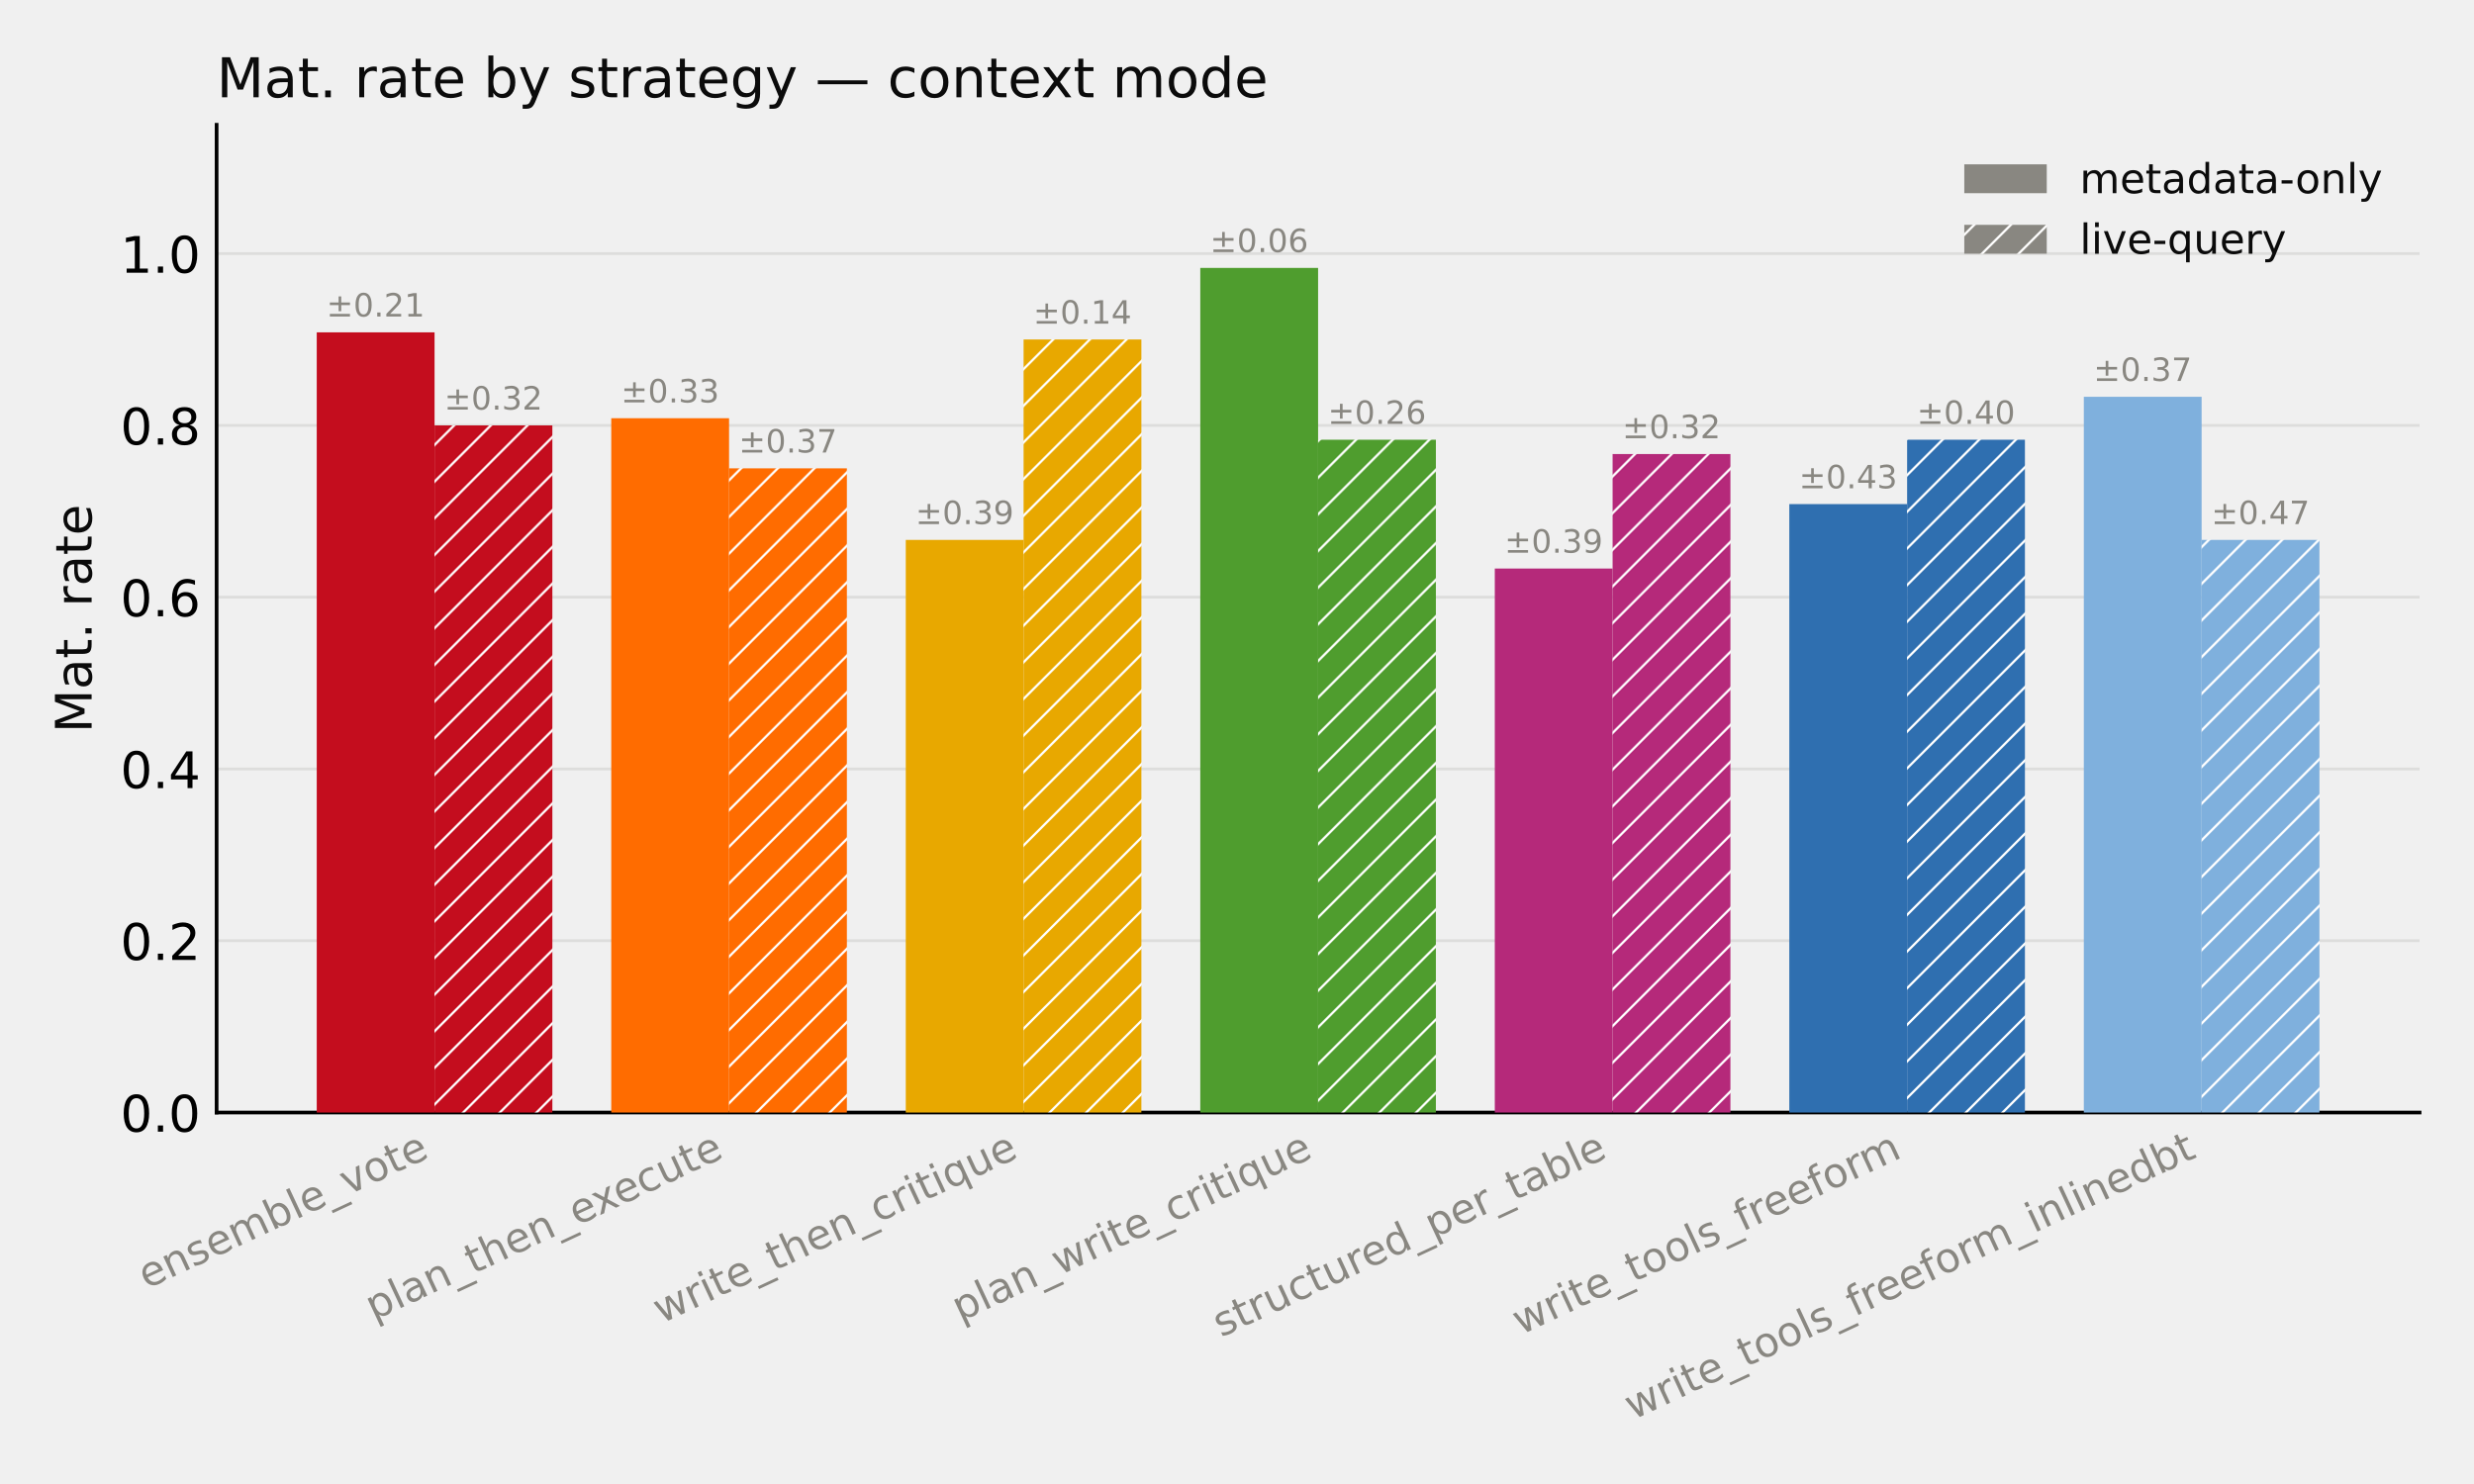
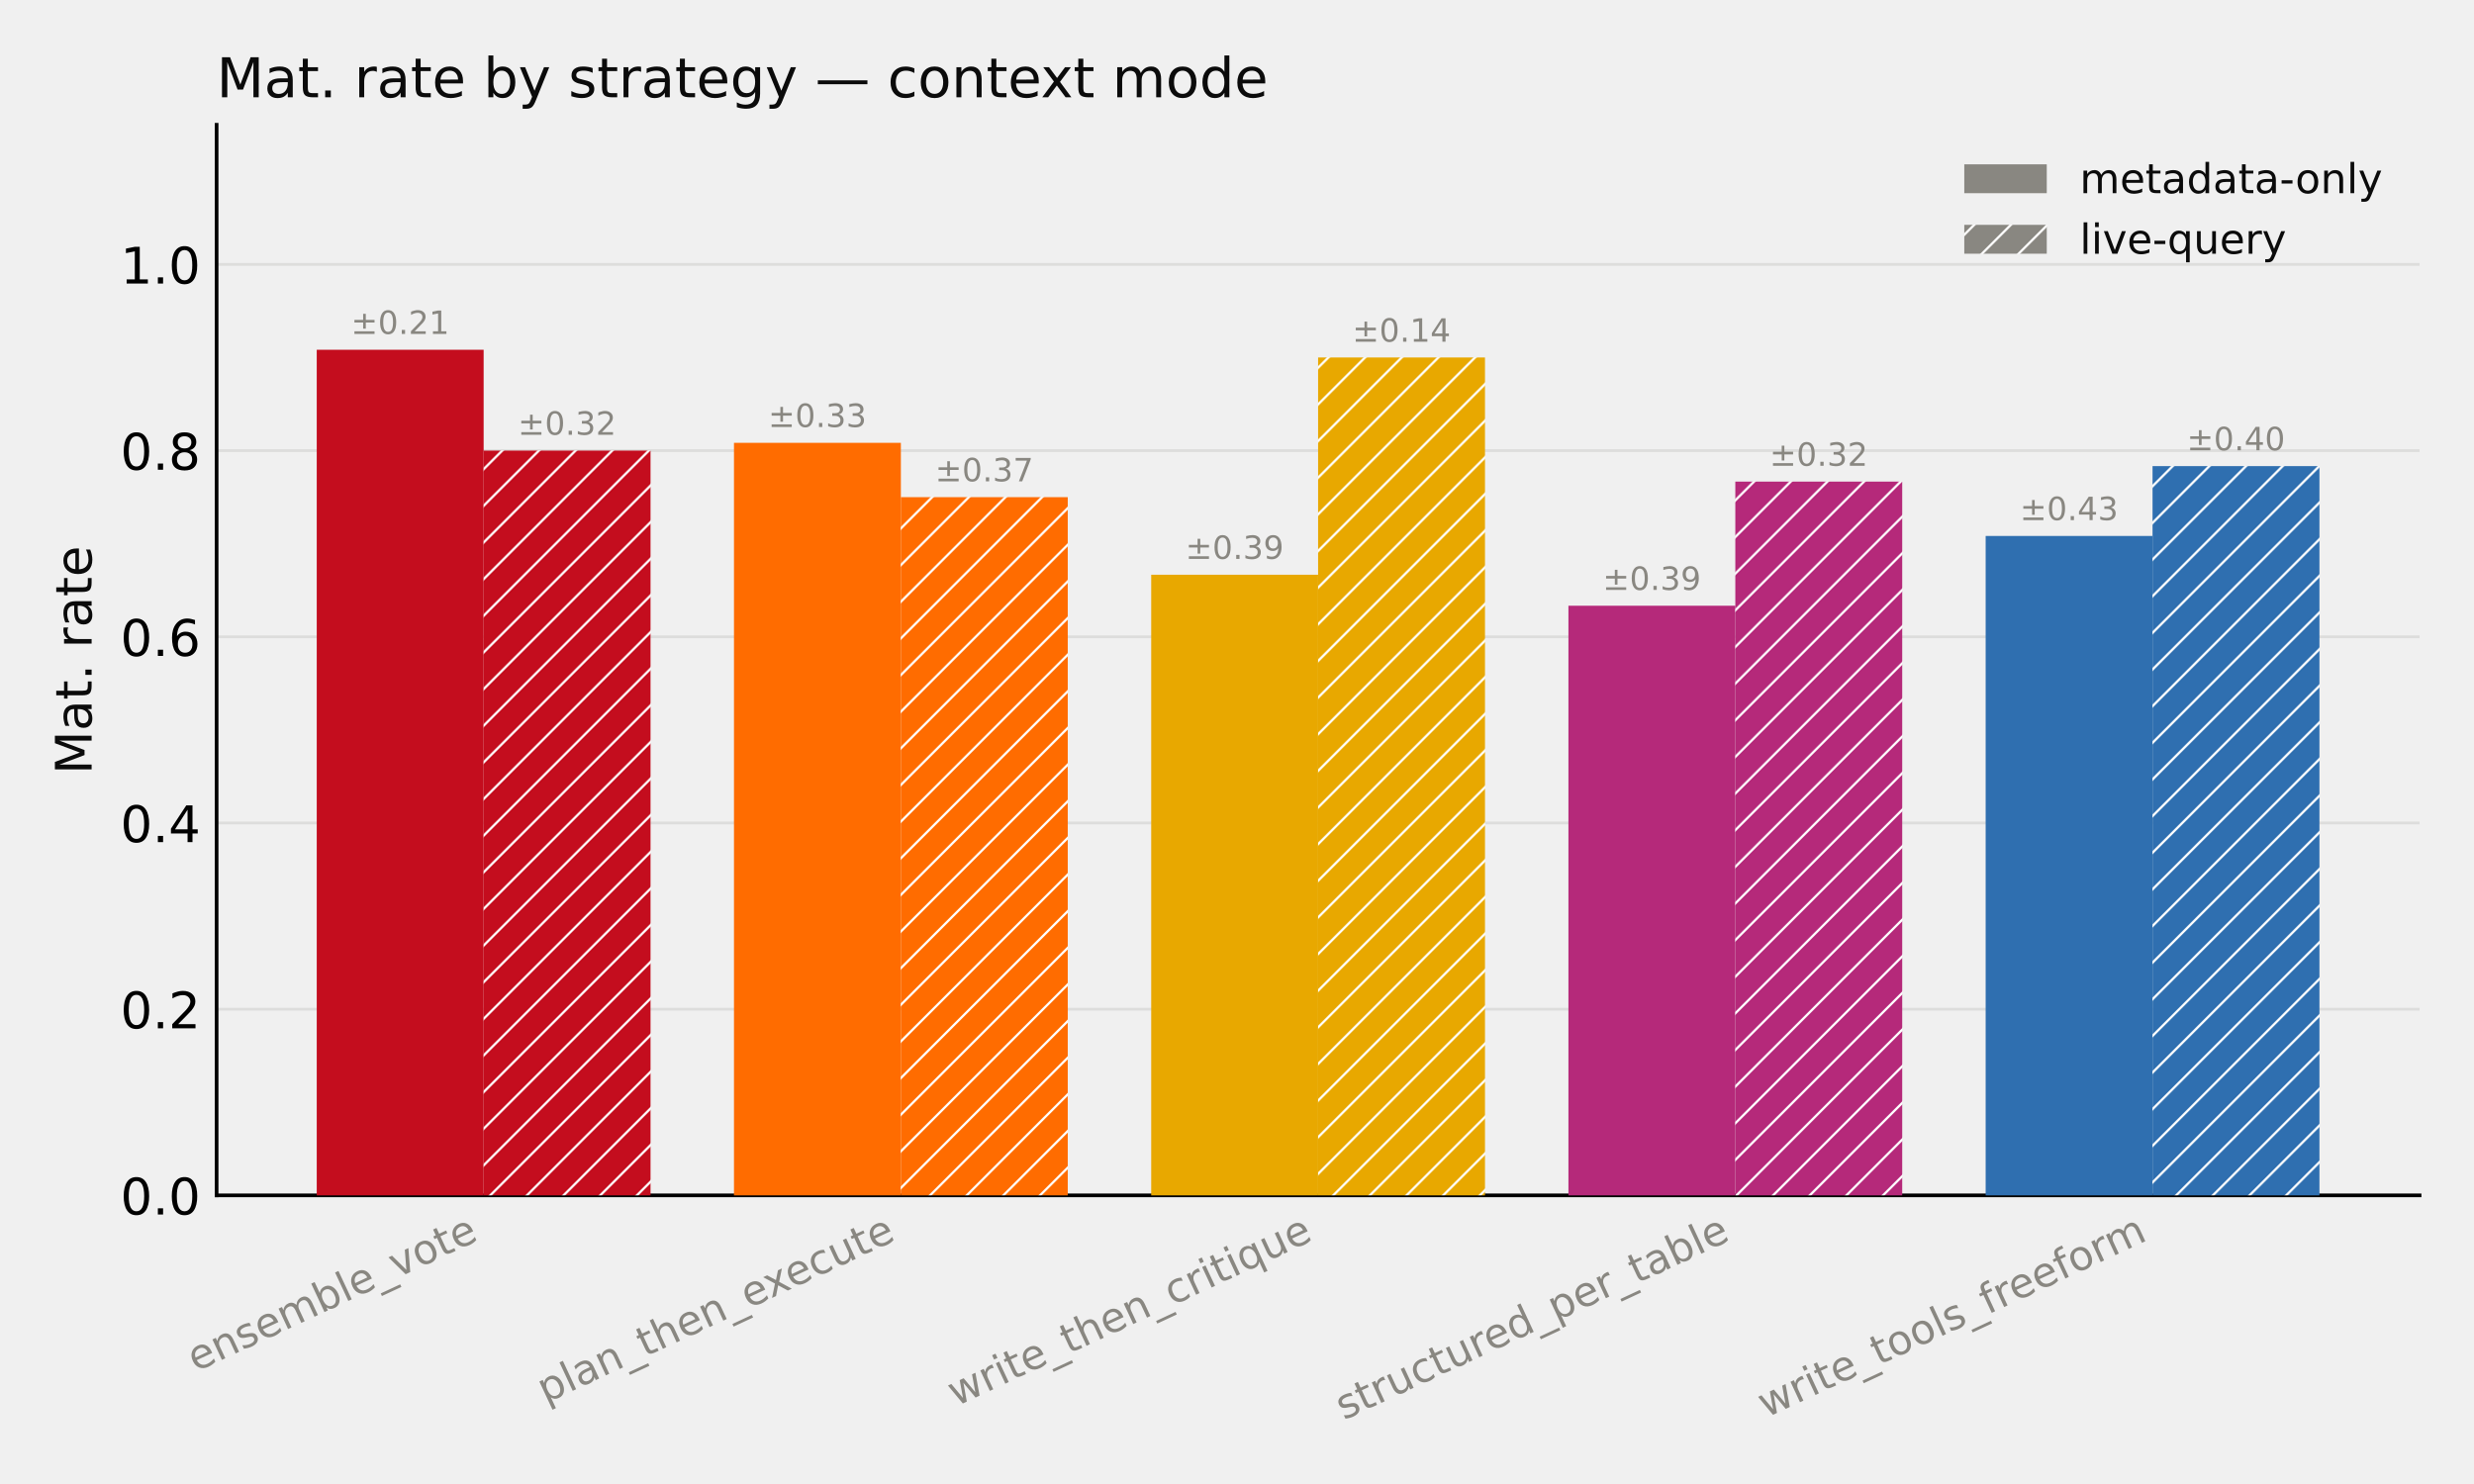
<svg xmlns="http://www.w3.org/2000/svg" width="540pt" height="324pt" viewBox="0 0 540 324" version="1.1">
  <defs>
    <style type="text/css">*{stroke-linejoin: round; stroke-linecap: butt}</style>
  </defs>
  <g id="figure_1">
    <g id="patch_1">
      <path d="M 0 324  L 540 324  L 540 0  L 0 0  L 0 324  z " style="fill: none" />
    </g>
    <g id="axes_1">
      <g id="patch_2">
-         <path d="M 47.28 242.896  L 528.12 242.896  L 528.12 27.24  L 47.28 27.24  L 47.28 242.896  z " style="fill: none" />
+         <path d="M 47.28 260.982  L 528.12 260.982  L 528.12 27.24  L 47.28 27.24  L 47.28 260.982  z " style="fill: none" />
      </g>
      <g id="matplotlib.axis_1">
        <g id="xtick_1">
          <g id="line2d_1" />
          <g id="text_1">
-             <text style="font-size: 9px; font-family: 'DejaVu Sans', 'Bitstream Vera Sans', 'Computer Modern Sans Serif', 'Lucida Grande', 'Verdana', 'Geneva', 'Lucid', 'Arial', 'Helvetica', 'Avant Garde', sans-serif; fill: #898781" transform="translate(31.97422 281.4953) rotate(-25)">ensemble_vote</text>
+             <text style="font-size: 9px; font-family: 'DejaVu Sans', 'Bitstream Vera Sans', 'Computer Modern Sans Serif', 'Lucida Grande', 'Verdana', 'Geneva', 'Lucid', 'Arial', 'Helvetica', 'Avant Garde', sans-serif; fill: #898781" transform="translate(42.68812 299.5812) rotate(-25)">ensemble_vote</text>
          </g>
        </g>
        <g id="xtick_2">
          <g id="line2d_2" />
          <g id="text_2">
-             <text style="font-size: 9px; font-family: 'DejaVu Sans', 'Bitstream Vera Sans', 'Computer Modern Sans Serif', 'Lucida Grande', 'Verdana', 'Geneva', 'Lucid', 'Arial', 'Helvetica', 'Avant Garde', sans-serif; fill: #898781" transform="translate(81.5729 288.3429) rotate(-25)">plan_then_execute</text>
+             <text style="font-size: 9px; font-family: 'DejaVu Sans', 'Bitstream Vera Sans', 'Computer Modern Sans Serif', 'Lucida Grande', 'Verdana', 'Geneva', 'Lucid', 'Arial', 'Helvetica', 'Avant Garde', sans-serif; fill: #898781" transform="translate(119.0716 306.4289) rotate(-25)">plan_then_execute</text>
          </g>
        </g>
        <g id="xtick_3">
          <g id="line2d_3" />
          <g id="text_3">
-             <text style="font-size: 9px; font-family: 'DejaVu Sans', 'Bitstream Vera Sans', 'Computer Modern Sans Serif', 'Lucida Grande', 'Verdana', 'Geneva', 'Lucid', 'Arial', 'Helvetica', 'Avant Garde', sans-serif; fill: #898781" transform="translate(144.3664 289.0376) rotate(-25)">write_then_critique</text>
+             <text style="font-size: 9px; font-family: 'DejaVu Sans', 'Bitstream Vera Sans', 'Computer Modern Sans Serif', 'Lucida Grande', 'Verdana', 'Geneva', 'Lucid', 'Arial', 'Helvetica', 'Avant Garde', sans-serif; fill: #898781" transform="translate(208.6499 307.1236) rotate(-25)">write_then_critique</text>
          </g>
        </g>
        <g id="xtick_4">
          <g id="line2d_4" />
          <g id="text_4">
-             <text style="font-size: 9px; font-family: 'DejaVu Sans', 'Bitstream Vera Sans', 'Computer Modern Sans Serif', 'Lucida Grande', 'Verdana', 'Geneva', 'Lucid', 'Arial', 'Helvetica', 'Avant Garde', sans-serif; fill: #898781" transform="translate(209.593 288.5979) rotate(-25)">plan_write_critique</text>
+             <text style="font-size: 9px; font-family: 'DejaVu Sans', 'Bitstream Vera Sans', 'Computer Modern Sans Serif', 'Lucida Grande', 'Verdana', 'Geneva', 'Lucid', 'Arial', 'Helvetica', 'Avant Garde', sans-serif; fill: #898781" transform="translate(293.3163 310.1088) rotate(-25)">structured_per_table</text>
          </g>
        </g>
        <g id="xtick_5">
          <g id="line2d_5" />
          <g id="text_5">
-             <text style="font-size: 9px; font-family: 'DejaVu Sans', 'Bitstream Vera Sans', 'Computer Modern Sans Serif', 'Lucida Grande', 'Verdana', 'Geneva', 'Lucid', 'Arial', 'Helvetica', 'Avant Garde', sans-serif; fill: #898781" transform="translate(266.5315 292.0229) rotate(-25)">structured_per_table</text>
-           </g>
-         </g>
-         <g id="xtick_6">
-           <g id="line2d_6" />
-           <g id="text_6">
-             <text style="font-size: 9px; font-family: 'DejaVu Sans', 'Bitstream Vera Sans', 'Computer Modern Sans Serif', 'Lucida Grande', 'Verdana', 'Geneva', 'Lucid', 'Arial', 'Helvetica', 'Avant Garde', sans-serif; fill: #898781" transform="translate(331.9148 291.51) rotate(-25)">write_tools_freeform</text>
-           </g>
-         </g>
-         <g id="xtick_7">
-           <g id="line2d_7" />
-           <g id="text_7">
-             <text style="font-size: 9px; font-family: 'DejaVu Sans', 'Bitstream Vera Sans', 'Computer Modern Sans Serif', 'Lucida Grande', 'Verdana', 'Geneva', 'Lucid', 'Arial', 'Helvetica', 'Avant Garde', sans-serif; fill: #898781" transform="translate(356.4098 310.0636) rotate(-25)">write_tools_freeform_inlinedbt</text>
+             <text style="font-size: 9px; font-family: 'DejaVu Sans', 'Bitstream Vera Sans', 'Computer Modern Sans Serif', 'Lucida Grande', 'Verdana', 'Geneva', 'Lucid', 'Arial', 'Helvetica', 'Avant Garde', sans-serif; fill: #898781" transform="translate(385.4843 309.5959) rotate(-25)">write_tools_freeform</text>
          </g>
        </g>
      </g>
      <g id="matplotlib.axis_2">
        <g id="ytick_1">
+           <g id="line2d_6">
+             <path d="M 47.28 260.982  L 528.12 260.982  " clip-path="url(#p167cbde9de)" style="fill: none; stroke: #898781; stroke-opacity: 0.18; stroke-width: 0.6; stroke-linecap: square" />
+           </g>
+           <g id="line2d_7" />
+           <g id="text_6">
+             <text style="font-size: 11px; font-family: 'DejaVu Sans', 'Bitstream Vera Sans', 'Computer Modern Sans Serif', 'Lucida Grande', 'Verdana', 'Geneva', 'Lucid', 'Arial', 'Helvetica', 'Avant Garde', sans-serif; text-anchor: end" x="43.78" y="265.161" transform="rotate(-0 43.78 265.1614)">0.0</text>
+           </g>
+         </g>
+         <g id="ytick_2">
          <g id="line2d_8">
-             <path d="M 47.28 242.896  L 528.12 242.896  " clip-path="url(#p3eb28d59e7)" style="fill: none; stroke: #898781; stroke-opacity: 0.18; stroke-width: 0.6; stroke-linecap: square" />
+             <path d="M 47.28 220.331  L 528.12 220.331  " clip-path="url(#p167cbde9de)" style="fill: none; stroke: #898781; stroke-opacity: 0.18; stroke-width: 0.6; stroke-linecap: square" />
          </g>
          <g id="line2d_9" />
+           <g id="text_7">
+             <text style="font-size: 11px; font-family: 'DejaVu Sans', 'Bitstream Vera Sans', 'Computer Modern Sans Serif', 'Lucida Grande', 'Verdana', 'Geneva', 'Lucid', 'Arial', 'Helvetica', 'Avant Garde', sans-serif; text-anchor: end" x="43.78" y="224.511" transform="rotate(-0 43.78 224.5105)">0.2</text>
+           </g>
+         </g>
+         <g id="ytick_3">
+           <g id="line2d_10">
+             <path d="M 47.28 179.681  L 528.12 179.681  " clip-path="url(#p167cbde9de)" style="fill: none; stroke: #898781; stroke-opacity: 0.18; stroke-width: 0.6; stroke-linecap: square" />
+           </g>
+           <g id="line2d_11" />
          <g id="text_8">
-             <text style="font-size: 11px; font-family: 'DejaVu Sans', 'Bitstream Vera Sans', 'Computer Modern Sans Serif', 'Lucida Grande', 'Verdana', 'Geneva', 'Lucid', 'Arial', 'Helvetica', 'Avant Garde', sans-serif; text-anchor: end" x="43.78" y="247.075" transform="rotate(-0 43.78 247.0754)">0.0</text>
-           </g>
-         </g>
-         <g id="ytick_2">
-           <g id="line2d_10">
-             <path d="M 47.28 205.391  L 528.12 205.391  " clip-path="url(#p3eb28d59e7)" style="fill: none; stroke: #898781; stroke-opacity: 0.18; stroke-width: 0.6; stroke-linecap: square" />
-           </g>
-           <g id="line2d_11" />
+             <text style="font-size: 11px; font-family: 'DejaVu Sans', 'Bitstream Vera Sans', 'Computer Modern Sans Serif', 'Lucida Grande', 'Verdana', 'Geneva', 'Lucid', 'Arial', 'Helvetica', 'Avant Garde', sans-serif; text-anchor: end" x="43.78" y="183.86" transform="rotate(-0 43.78 183.8597)">0.4</text>
+           </g>
+         </g>
+         <g id="ytick_4">
+           <g id="line2d_12">
+             <path d="M 47.28 139.03  L 528.12 139.03  " clip-path="url(#p167cbde9de)" style="fill: none; stroke: #898781; stroke-opacity: 0.18; stroke-width: 0.6; stroke-linecap: square" />
+           </g>
+           <g id="line2d_13" />
          <g id="text_9">
-             <text style="font-size: 11px; font-family: 'DejaVu Sans', 'Bitstream Vera Sans', 'Computer Modern Sans Serif', 'Lucida Grande', 'Verdana', 'Geneva', 'Lucid', 'Arial', 'Helvetica', 'Avant Garde', sans-serif; text-anchor: end" x="43.78" y="209.57" transform="rotate(-0 43.78 209.57)">0.2</text>
-           </g>
-         </g>
-         <g id="ytick_3">
-           <g id="line2d_12">
-             <path d="M 47.28 167.885  L 528.12 167.885  " clip-path="url(#p3eb28d59e7)" style="fill: none; stroke: #898781; stroke-opacity: 0.18; stroke-width: 0.6; stroke-linecap: square" />
-           </g>
-           <g id="line2d_13" />
+             <text style="font-size: 11px; font-family: 'DejaVu Sans', 'Bitstream Vera Sans', 'Computer Modern Sans Serif', 'Lucida Grande', 'Verdana', 'Geneva', 'Lucid', 'Arial', 'Helvetica', 'Avant Garde', sans-serif; text-anchor: end" x="43.78" y="143.209" transform="rotate(-0 43.78 143.2089)">0.6</text>
+           </g>
+         </g>
+         <g id="ytick_5">
+           <g id="line2d_14">
+             <path d="M 47.28 98.379  L 528.12 98.379  " clip-path="url(#p167cbde9de)" style="fill: none; stroke: #898781; stroke-opacity: 0.18; stroke-width: 0.6; stroke-linecap: square" />
+           </g>
+           <g id="line2d_15" />
          <g id="text_10">
-             <text style="font-size: 11px; font-family: 'DejaVu Sans', 'Bitstream Vera Sans', 'Computer Modern Sans Serif', 'Lucida Grande', 'Verdana', 'Geneva', 'Lucid', 'Arial', 'Helvetica', 'Avant Garde', sans-serif; text-anchor: end" x="43.78" y="172.065" transform="rotate(-0 43.78 172.0645)">0.4</text>
-           </g>
-         </g>
-         <g id="ytick_4">
-           <g id="line2d_14">
-             <path d="M 47.28 130.38  L 528.12 130.38  " clip-path="url(#p3eb28d59e7)" style="fill: none; stroke: #898781; stroke-opacity: 0.18; stroke-width: 0.6; stroke-linecap: square" />
-           </g>
-           <g id="line2d_15" />
+             <text style="font-size: 11px; font-family: 'DejaVu Sans', 'Bitstream Vera Sans', 'Computer Modern Sans Serif', 'Lucida Grande', 'Verdana', 'Geneva', 'Lucid', 'Arial', 'Helvetica', 'Avant Garde', sans-serif; text-anchor: end" x="43.78" y="102.558" transform="rotate(-0 43.78 102.5581)">0.8</text>
+           </g>
+         </g>
+         <g id="ytick_6">
+           <g id="line2d_16">
+             <path d="M 47.28 57.728  L 528.12 57.728  " clip-path="url(#p167cbde9de)" style="fill: none; stroke: #898781; stroke-opacity: 0.18; stroke-width: 0.6; stroke-linecap: square" />
+           </g>
+           <g id="line2d_17" />
          <g id="text_11">
-             <text style="font-size: 11px; font-family: 'DejaVu Sans', 'Bitstream Vera Sans', 'Computer Modern Sans Serif', 'Lucida Grande', 'Verdana', 'Geneva', 'Lucid', 'Arial', 'Helvetica', 'Avant Garde', sans-serif; text-anchor: end" x="43.78" y="134.559" transform="rotate(-0 43.78 134.5591)">0.6</text>
-           </g>
-         </g>
-         <g id="ytick_5">
-           <g id="line2d_16">
-             <path d="M 47.28 92.875  L 528.12 92.875  " clip-path="url(#p3eb28d59e7)" style="fill: none; stroke: #898781; stroke-opacity: 0.18; stroke-width: 0.6; stroke-linecap: square" />
-           </g>
-           <g id="line2d_17" />
-           <g id="text_12">
-             <text style="font-size: 11px; font-family: 'DejaVu Sans', 'Bitstream Vera Sans', 'Computer Modern Sans Serif', 'Lucida Grande', 'Verdana', 'Geneva', 'Lucid', 'Arial', 'Helvetica', 'Avant Garde', sans-serif; text-anchor: end" x="43.78" y="97.054" transform="rotate(-0 43.78 97.05366)">0.8</text>
-           </g>
-         </g>
-         <g id="ytick_6">
-           <g id="line2d_18">
-             <path d="M 47.28 55.369  L 528.12 55.369  " clip-path="url(#p3eb28d59e7)" style="fill: none; stroke: #898781; stroke-opacity: 0.18; stroke-width: 0.6; stroke-linecap: square" />
-           </g>
-           <g id="line2d_19" />
-           <g id="text_13">
-             <text style="font-size: 11px; font-family: 'DejaVu Sans', 'Bitstream Vera Sans', 'Computer Modern Sans Serif', 'Lucida Grande', 'Verdana', 'Geneva', 'Lucid', 'Arial', 'Helvetica', 'Avant Garde', sans-serif; text-anchor: end" x="43.78" y="59.548" transform="rotate(-0 43.78 59.54822)">1.0</text>
-           </g>
-         </g>
-         <g id="text_14">
-           <text style="font-size: 11px; font-family: 'DejaVu Sans', 'Bitstream Vera Sans', 'Computer Modern Sans Serif', 'Lucida Grande', 'Verdana', 'Geneva', 'Lucid', 'Arial', 'Helvetica', 'Avant Garde', sans-serif; text-anchor: middle; fill: #0b0b0b" x="19.999" y="135.068" transform="rotate(-90 19.99891 135.0681)">Mat. rate</text>
+             <text style="font-size: 11px; font-family: 'DejaVu Sans', 'Bitstream Vera Sans', 'Computer Modern Sans Serif', 'Lucida Grande', 'Verdana', 'Geneva', 'Lucid', 'Arial', 'Helvetica', 'Avant Garde', sans-serif; text-anchor: end" x="43.78" y="61.907" transform="rotate(-0 43.78 61.90726)">1.0</text>
+           </g>
+         </g>
+         <g id="text_12">
+           <text style="font-size: 11px; font-family: 'DejaVu Sans', 'Bitstream Vera Sans', 'Computer Modern Sans Serif', 'Lucida Grande', 'Verdana', 'Geneva', 'Lucid', 'Arial', 'Helvetica', 'Avant Garde', sans-serif; text-anchor: middle; fill: #0b0b0b" x="19.999" y="144.111" transform="rotate(-90 19.99891 144.1111)">Mat. rate</text>
        </g>
      </g>
      <g id="patch_3">
-         <path d="M 47.28 242.896  L 47.28 27.24  " style="fill: none; stroke: #000000; stroke-width: 0.8; stroke-linejoin: miter; stroke-linecap: square" />
+         <path d="M 47.28 260.982  L 47.28 27.24  " style="fill: none; stroke: #000000; stroke-width: 0.8; stroke-linejoin: miter; stroke-linecap: square" />
      </g>
      <g id="patch_4">
-         <path d="M 47.28 242.896  L 528.12 242.896  " style="fill: none; stroke: #000000; stroke-width: 0.8; stroke-linejoin: miter; stroke-linecap: square" />
+         <path d="M 47.28 260.982  L 528.12 260.982  " style="fill: none; stroke: #000000; stroke-width: 0.8; stroke-linejoin: miter; stroke-linecap: square" />
      </g>
      <g id="patch_5">
-         <path d="M 69.136 242.896  L 94.85 242.896  L 94.85 72.559  L 69.136 72.559  z " clip-path="url(#p3eb28d59e7)" style="fill: #c40d1e" />
+         <path d="M 69.136 260.982  L 105.564 260.982  L 105.564 76.36  L 69.136 76.36  z " clip-path="url(#p167cbde9de)" style="fill: #c40d1e" />
      </g>
      <g id="patch_6">
-         <path d="M 133.42 242.896  L 159.133 242.896  L 159.133 91.312  L 133.42 91.312  z " clip-path="url(#p3eb28d59e7)" style="fill: #ff6c00" />
+         <path d="M 160.205 260.982  L 196.632 260.982  L 196.632 96.685  L 160.205 96.685  z " clip-path="url(#p167cbde9de)" style="fill: #ff6c00" />
      </g>
      <g id="patch_7">
-         <path d="M 197.703 242.896  L 223.417 242.896  L 223.417 117.878  L 197.703 117.878  z " clip-path="url(#p3eb28d59e7)" style="fill: #e8a800" />
+         <path d="M 251.273 260.982  L 287.7 260.982  L 287.7 125.479  L 251.273 125.479  z " clip-path="url(#p167cbde9de)" style="fill: #e8a800" />
      </g>
      <g id="patch_8">
-         <path d="M 261.987 242.896  L 287.7 242.896  L 287.7 58.495  L 261.987 58.495  z " clip-path="url(#p3eb28d59e7)" style="fill: #4f9d2e" />
+         <path d="M 342.341 260.982  L 378.768 260.982  L 378.768 132.255  L 342.341 132.255  z " clip-path="url(#p167cbde9de)" style="fill: #b5297a" />
      </g>
      <g id="patch_9">
-         <path d="M 326.27 242.896  L 351.983 242.896  L 351.983 124.129  L 326.27 124.129  z " clip-path="url(#p3eb28d59e7)" style="fill: #b5297a" />
+         <path d="M 433.409 260.982  L 469.836 260.982  L 469.836 117.011  L 433.409 117.011  z " clip-path="url(#p167cbde9de)" style="fill: #2f6fb0" />
      </g>
      <g id="patch_10">
-         <path d="M 390.553 242.896  L 416.267 242.896  L 416.267 110.065  L 390.553 110.065  z " clip-path="url(#p3eb28d59e7)" style="fill: #2f6fb0" />
+         <path d="M 105.564 260.982  L 141.991 260.982  L 141.991 98.379  L 105.564 98.379  z " clip-path="url(#p167cbde9de)" style="fill: url(#h84538e04b4)" />
      </g>
      <g id="patch_11">
-         <path d="M 454.837 242.896  L 480.55 242.896  L 480.55 86.624  L 454.837 86.624  z " clip-path="url(#p3eb28d59e7)" style="fill: #7fb0dd" />
+         <path d="M 196.632 260.982  L 233.059 260.982  L 233.059 108.542  L 196.632 108.542  z " clip-path="url(#p167cbde9de)" style="fill: url(#h8cca67a18c)" />
      </g>
      <g id="patch_12">
-         <path d="M 94.85 242.896  L 120.563 242.896  L 120.563 92.875  L 94.85 92.875  z " clip-path="url(#p3eb28d59e7)" style="fill: url(#h84538e04b4)" />
+         <path d="M 287.7 260.982  L 324.127 260.982  L 324.127 78.054  L 287.7 78.054  z " clip-path="url(#p167cbde9de)" style="fill: url(#h2a14cbd247)" />
      </g>
      <g id="patch_13">
-         <path d="M 159.133 242.896  L 184.847 242.896  L 184.847 102.251  L 159.133 102.251  z " clip-path="url(#p3eb28d59e7)" style="fill: url(#h8cca67a18c)" />
+         <path d="M 378.768 260.982  L 415.195 260.982  L 415.195 105.154  L 378.768 105.154  z " clip-path="url(#p167cbde9de)" style="fill: url(#h89b58c58c6)" />
      </g>
      <g id="patch_14">
-         <path d="M 223.417 242.896  L 249.13 242.896  L 249.13 74.122  L 223.417 74.122  z " clip-path="url(#p3eb28d59e7)" style="fill: url(#h2a14cbd247)" />
-       </g>
-       <g id="patch_15">
-         <path d="M 287.7 242.896  L 313.413 242.896  L 313.413 96  L 287.7 96  z " clip-path="url(#p3eb28d59e7)" style="fill: url(#h4a5bd68726)" />
-       </g>
-       <g id="patch_16">
-         <path d="M 351.983 242.896  L 377.697 242.896  L 377.697 99.125  L 351.983 99.125  z " clip-path="url(#p3eb28d59e7)" style="fill: url(#h89b58c58c6)" />
-       </g>
-       <g id="patch_17">
-         <path d="M 416.267 242.896  L 441.98 242.896  L 441.98 96  L 416.267 96  z " clip-path="url(#p3eb28d59e7)" style="fill: url(#h058d5f73e6)" />
-       </g>
-       <g id="patch_18">
-         <path d="M 480.55 242.896  L 506.264 242.896  L 506.264 117.878  L 480.55 117.878  z " clip-path="url(#p3eb28d59e7)" style="fill: url(#h7c9c75572d)" />
+         <path d="M 469.836 260.982  L 506.264 260.982  L 506.264 101.767  L 469.836 101.767  z " clip-path="url(#p167cbde9de)" style="fill: url(#h058d5f73e6)" />
+       </g>
+       <g id="text_13">
+         <text style="font-size: 7px; font-family: 'DejaVu Sans', 'Bitstream Vera Sans', 'Computer Modern Sans Serif', 'Lucida Grande', 'Verdana', 'Geneva', 'Lucid', 'Arial', 'Helvetica', 'Avant Garde', sans-serif; text-anchor: middle; fill: #898781" x="87.35" y="72.904" transform="rotate(-0 87.35 72.90396)">±0.21</text>
+       </g>
+       <g id="text_14">
+         <text style="font-size: 7px; font-family: 'DejaVu Sans', 'Bitstream Vera Sans', 'Computer Modern Sans Serif', 'Lucida Grande', 'Verdana', 'Geneva', 'Lucid', 'Arial', 'Helvetica', 'Avant Garde', sans-serif; text-anchor: middle; fill: #898781" x="178.418" y="93.229" transform="rotate(-0 178.4182 93.22938)">±0.33</text>
      </g>
      <g id="text_15">
-         <text style="font-size: 7px; font-family: 'DejaVu Sans', 'Bitstream Vera Sans', 'Computer Modern Sans Serif', 'Lucida Grande', 'Verdana', 'Geneva', 'Lucid', 'Arial', 'Helvetica', 'Avant Garde', sans-serif; text-anchor: middle; fill: #898781" x="81.993" y="69.103" transform="rotate(-0 81.99305 69.10329)">±0.21</text>
+         <text style="font-size: 7px; font-family: 'DejaVu Sans', 'Bitstream Vera Sans', 'Computer Modern Sans Serif', 'Lucida Grande', 'Verdana', 'Geneva', 'Lucid', 'Arial', 'Helvetica', 'Avant Garde', sans-serif; text-anchor: middle; fill: #898781" x="269.486" y="122.024" transform="rotate(-0 269.4864 122.0237)">±0.39</text>
      </g>
      <g id="text_16">
-         <text style="font-size: 7px; font-family: 'DejaVu Sans', 'Bitstream Vera Sans', 'Computer Modern Sans Serif', 'Lucida Grande', 'Verdana', 'Geneva', 'Lucid', 'Arial', 'Helvetica', 'Avant Garde', sans-serif; text-anchor: middle; fill: #898781" x="146.276" y="87.856" transform="rotate(-0 146.2765 87.85601)">±0.33</text>
+         <text style="font-size: 7px; font-family: 'DejaVu Sans', 'Bitstream Vera Sans', 'Computer Modern Sans Serif', 'Lucida Grande', 'Verdana', 'Geneva', 'Lucid', 'Arial', 'Helvetica', 'Avant Garde', sans-serif; text-anchor: middle; fill: #898781" x="360.555" y="128.799" transform="rotate(-0 360.5545 128.7988)">±0.39</text>
      </g>
      <g id="text_17">
-         <text style="font-size: 7px; font-family: 'DejaVu Sans', 'Bitstream Vera Sans', 'Computer Modern Sans Serif', 'Lucida Grande', 'Verdana', 'Geneva', 'Lucid', 'Arial', 'Helvetica', 'Avant Garde', sans-serif; text-anchor: middle; fill: #898781" x="210.56" y="114.422" transform="rotate(-0 210.5599 114.4224)">±0.39</text>
+         <text style="font-size: 7px; font-family: 'DejaVu Sans', 'Bitstream Vera Sans', 'Computer Modern Sans Serif', 'Lucida Grande', 'Verdana', 'Geneva', 'Lucid', 'Arial', 'Helvetica', 'Avant Garde', sans-serif; text-anchor: middle; fill: #898781" x="451.623" y="113.555" transform="rotate(-0 451.6227 113.5548)">±0.43</text>
      </g>
      <g id="text_18">
-         <text style="font-size: 7px; font-family: 'DejaVu Sans', 'Bitstream Vera Sans', 'Computer Modern Sans Serif', 'Lucida Grande', 'Verdana', 'Geneva', 'Lucid', 'Arial', 'Helvetica', 'Avant Garde', sans-serif; text-anchor: middle; fill: #898781" x="274.843" y="55.039" transform="rotate(-0 274.8433 55.03875)">±0.06</text>
+         <text style="font-size: 7px; font-family: 'DejaVu Sans', 'Bitstream Vera Sans', 'Computer Modern Sans Serif', 'Lucida Grande', 'Verdana', 'Geneva', 'Lucid', 'Arial', 'Helvetica', 'Avant Garde', sans-serif; text-anchor: middle; fill: #898781" x="123.777" y="94.923" transform="rotate(-0 123.7773 94.92316)">±0.32</text>
      </g>
      <g id="text_19">
-         <text style="font-size: 7px; font-family: 'DejaVu Sans', 'Bitstream Vera Sans', 'Computer Modern Sans Serif', 'Lucida Grande', 'Verdana', 'Geneva', 'Lucid', 'Arial', 'Helvetica', 'Avant Garde', sans-serif; text-anchor: middle; fill: #898781" x="339.127" y="120.673" transform="rotate(-0 339.1267 120.6733)">±0.39</text>
+         <text style="font-size: 7px; font-family: 'DejaVu Sans', 'Bitstream Vera Sans', 'Computer Modern Sans Serif', 'Lucida Grande', 'Verdana', 'Geneva', 'Lucid', 'Arial', 'Helvetica', 'Avant Garde', sans-serif; text-anchor: middle; fill: #898781" x="214.845" y="105.086" transform="rotate(-0 214.8455 105.0859)">±0.37</text>
      </g>
      <g id="text_20">
-         <text style="font-size: 7px; font-family: 'DejaVu Sans', 'Bitstream Vera Sans', 'Computer Modern Sans Serif', 'Lucida Grande', 'Verdana', 'Geneva', 'Lucid', 'Arial', 'Helvetica', 'Avant Garde', sans-serif; text-anchor: middle; fill: #898781" x="403.41" y="106.609" transform="rotate(-0 403.4102 106.6087)">±0.43</text>
+         <text style="font-size: 7px; font-family: 'DejaVu Sans', 'Bitstream Vera Sans', 'Computer Modern Sans Serif', 'Lucida Grande', 'Verdana', 'Geneva', 'Lucid', 'Arial', 'Helvetica', 'Avant Garde', sans-serif; text-anchor: middle; fill: #898781" x="305.914" y="74.598" transform="rotate(-0 305.9136 74.59775)">±0.14</text>
      </g>
      <g id="text_21">
-         <text style="font-size: 7px; font-family: 'DejaVu Sans', 'Bitstream Vera Sans', 'Computer Modern Sans Serif', 'Lucida Grande', 'Verdana', 'Geneva', 'Lucid', 'Arial', 'Helvetica', 'Avant Garde', sans-serif; text-anchor: middle; fill: #898781" x="467.694" y="83.168" transform="rotate(-0 467.6936 83.16783)">±0.37</text>
+         <text style="font-size: 7px; font-family: 'DejaVu Sans', 'Bitstream Vera Sans', 'Computer Modern Sans Serif', 'Lucida Grande', 'Verdana', 'Geneva', 'Lucid', 'Arial', 'Helvetica', 'Avant Garde', sans-serif; text-anchor: middle; fill: #898781" x="396.982" y="101.698" transform="rotate(-0 396.9818 101.6983)">±0.32</text>
      </g>
      <g id="text_22">
-         <text style="font-size: 7px; font-family: 'DejaVu Sans', 'Bitstream Vera Sans', 'Computer Modern Sans Serif', 'Lucida Grande', 'Verdana', 'Geneva', 'Lucid', 'Arial', 'Helvetica', 'Avant Garde', sans-serif; text-anchor: middle; fill: #898781" x="107.706" y="89.419" transform="rotate(-0 107.7064 89.41874)">±0.32</text>
+         <text style="font-size: 7px; font-family: 'DejaVu Sans', 'Bitstream Vera Sans', 'Computer Modern Sans Serif', 'Lucida Grande', 'Verdana', 'Geneva', 'Lucid', 'Arial', 'Helvetica', 'Avant Garde', sans-serif; text-anchor: middle; fill: #898781" x="488.05" y="98.311" transform="rotate(-0 488.05 98.31073)">±0.40</text>
      </g>
      <g id="text_23">
-         <text style="font-size: 7px; font-family: 'DejaVu Sans', 'Bitstream Vera Sans', 'Computer Modern Sans Serif', 'Lucida Grande', 'Verdana', 'Geneva', 'Lucid', 'Arial', 'Helvetica', 'Avant Garde', sans-serif; text-anchor: middle; fill: #898781" x="171.99" y="98.795" transform="rotate(-0 171.9898 98.7951)">±0.37</text>
-       </g>
-       <g id="text_24">
-         <text style="font-size: 7px; font-family: 'DejaVu Sans', 'Bitstream Vera Sans', 'Computer Modern Sans Serif', 'Lucida Grande', 'Verdana', 'Geneva', 'Lucid', 'Arial', 'Helvetica', 'Avant Garde', sans-serif; text-anchor: middle; fill: #898781" x="236.273" y="70.666" transform="rotate(-0 236.2733 70.66602)">±0.14</text>
-       </g>
-       <g id="text_25">
-         <text style="font-size: 7px; font-family: 'DejaVu Sans', 'Bitstream Vera Sans', 'Computer Modern Sans Serif', 'Lucida Grande', 'Verdana', 'Geneva', 'Lucid', 'Arial', 'Helvetica', 'Avant Garde', sans-serif; text-anchor: middle; fill: #898781" x="300.557" y="92.544" transform="rotate(-0 300.5567 92.54419)">±0.26</text>
-       </g>
-       <g id="text_26">
-         <text style="font-size: 7px; font-family: 'DejaVu Sans', 'Bitstream Vera Sans', 'Computer Modern Sans Serif', 'Lucida Grande', 'Verdana', 'Geneva', 'Lucid', 'Arial', 'Helvetica', 'Avant Garde', sans-serif; text-anchor: middle; fill: #898781" x="364.84" y="95.67" transform="rotate(-0 364.8401 95.66965)">±0.32</text>
-       </g>
-       <g id="text_27">
-         <text style="font-size: 7px; font-family: 'DejaVu Sans', 'Bitstream Vera Sans', 'Computer Modern Sans Serif', 'Lucida Grande', 'Verdana', 'Geneva', 'Lucid', 'Arial', 'Helvetica', 'Avant Garde', sans-serif; text-anchor: middle; fill: #898781" x="429.124" y="92.544" transform="rotate(-0 429.1235 92.54419)">±0.40</text>
-       </g>
-       <g id="text_28">
-         <text style="font-size: 7px; font-family: 'DejaVu Sans', 'Bitstream Vera Sans', 'Computer Modern Sans Serif', 'Lucida Grande', 'Verdana', 'Geneva', 'Lucid', 'Arial', 'Helvetica', 'Avant Garde', sans-serif; text-anchor: middle; fill: #898781" x="493.407" y="114.422" transform="rotate(-0 493.407 114.4224)">±0.47</text>
-       </g>
-       <g id="text_29">
        <text style="font-size: 12px; font-family: 'DejaVu Sans', 'Bitstream Vera Sans', 'Computer Modern Sans Serif', 'Lucida Grande', 'Verdana', 'Geneva', 'Lucid', 'Arial', 'Helvetica', 'Avant Garde', sans-serif; text-anchor: start; fill: #0b0b0b" x="47.28" y="21.24" transform="rotate(-0 47.28 21.24)">Mat. rate by strategy — context mode</text>
      </g>
      <g id="legend_1">
-         <g id="patch_19">
+         <g id="patch_15">
          <path d="M 428.746 42.179  L 446.746 42.179  L 446.746 35.879  L 428.746 35.879  z " style="fill: #898781" />
        </g>
-         <g id="text_30">
+         <g id="text_24">
          <text style="font-size: 9px; font-family: 'DejaVu Sans', 'Bitstream Vera Sans', 'Computer Modern Sans Serif', 'Lucida Grande', 'Verdana', 'Geneva', 'Lucid', 'Arial', 'Helvetica', 'Avant Garde', sans-serif; text-anchor: start; fill: #0b0b0b" x="453.946" y="42.179" transform="rotate(-0 453.9459 42.17859)">metadata-only</text>
        </g>
-         <g id="patch_20">
+         <g id="patch_16">
          <path d="M 428.746 55.389  L 446.746 55.389  L 446.746 49.089  L 428.746 49.089  z " style="fill: url(#h7199d5ccde)" />
        </g>
-         <g id="text_31">
+         <g id="text_25">
          <text style="font-size: 9px; font-family: 'DejaVu Sans', 'Bitstream Vera Sans', 'Computer Modern Sans Serif', 'Lucida Grande', 'Verdana', 'Geneva', 'Lucid', 'Arial', 'Helvetica', 'Avant Garde', sans-serif; text-anchor: start; fill: #0b0b0b" x="453.946" y="55.389" transform="rotate(-0 453.9459 55.38891)">live-query</text>
        </g>
      </g>
    </g>
  </g>
  <defs>
-     <clipPath id="p3eb28d59e7">
-       <rect x="47.28" y="27.24" width="480.84" height="215.656" />
+     <clipPath id="p167cbde9de">
+       <rect x="47.28" y="27.24" width="480.84" height="233.742" />
    </clipPath>
  </defs>
  <defs>
    <pattern id="h84538e04b4" patternUnits="userSpaceOnUse" x="0" y="0" width="72" height="72">
      <rect x="0" y="0" width="73" height="73" fill="#c40d1e" />
      <path d="M -36 36  L 36 -36  M -32 40  L 40 -32  M -28 44  L 44 -28  M -24 48  L 48 -24  M -20 52  L 52 -20  M -16 56  L 56 -16  M -12 60  L 60 -12  M -8 64  L 64 -8  M -4 68  L 68 -4  M 0 72  L 72 0  M 4 76  L 76 4  M 8 80  L 80 8  M 12 84  L 84 12  M 16 88  L 88 16  M 20 92  L 92 20  M 24 96  L 96 24  M 28 100  L 100 28  M 32 104  L 104 32  M 36 108  L 108 36  " style="fill: #ffffff; stroke: #ffffff; stroke-width: 0.5; stroke-linecap: butt; stroke-linejoin: miter" />
    </pattern>
    <pattern id="h8cca67a18c" patternUnits="userSpaceOnUse" x="0" y="0" width="72" height="72">
      <rect x="0" y="0" width="73" height="73" fill="#ff6c00" />
      <path d="M -36 36  L 36 -36  M -32 40  L 40 -32  M -28 44  L 44 -28  M -24 48  L 48 -24  M -20 52  L 52 -20  M -16 56  L 56 -16  M -12 60  L 60 -12  M -8 64  L 64 -8  M -4 68  L 68 -4  M 0 72  L 72 0  M 4 76  L 76 4  M 8 80  L 80 8  M 12 84  L 84 12  M 16 88  L 88 16  M 20 92  L 92 20  M 24 96  L 96 24  M 28 100  L 100 28  M 32 104  L 104 32  M 36 108  L 108 36  " style="fill: #ffffff; stroke: #ffffff; stroke-width: 0.5; stroke-linecap: butt; stroke-linejoin: miter" />
    </pattern>
    <pattern id="h2a14cbd247" patternUnits="userSpaceOnUse" x="0" y="0" width="72" height="72">
      <rect x="0" y="0" width="73" height="73" fill="#e8a800" />
      <path d="M -36 36  L 36 -36  M -32 40  L 40 -32  M -28 44  L 44 -28  M -24 48  L 48 -24  M -20 52  L 52 -20  M -16 56  L 56 -16  M -12 60  L 60 -12  M -8 64  L 64 -8  M -4 68  L 68 -4  M 0 72  L 72 0  M 4 76  L 76 4  M 8 80  L 80 8  M 12 84  L 84 12  M 16 88  L 88 16  M 20 92  L 92 20  M 24 96  L 96 24  M 28 100  L 100 28  M 32 104  L 104 32  M 36 108  L 108 36  " style="fill: #ffffff; stroke: #ffffff; stroke-width: 0.5; stroke-linecap: butt; stroke-linejoin: miter" />
    </pattern>
-     <pattern id="h4a5bd68726" patternUnits="userSpaceOnUse" x="0" y="0" width="72" height="72">
-       <rect x="0" y="0" width="73" height="73" fill="#4f9d2e" />
-       <path d="M -36 36  L 36 -36  M -32 40  L 40 -32  M -28 44  L 44 -28  M -24 48  L 48 -24  M -20 52  L 52 -20  M -16 56  L 56 -16  M -12 60  L 60 -12  M -8 64  L 64 -8  M -4 68  L 68 -4  M 0 72  L 72 0  M 4 76  L 76 4  M 8 80  L 80 8  M 12 84  L 84 12  M 16 88  L 88 16  M 20 92  L 92 20  M 24 96  L 96 24  M 28 100  L 100 28  M 32 104  L 104 32  M 36 108  L 108 36  " style="fill: #ffffff; stroke: #ffffff; stroke-width: 0.5; stroke-linecap: butt; stroke-linejoin: miter" />
-     </pattern>
    <pattern id="h89b58c58c6" patternUnits="userSpaceOnUse" x="0" y="0" width="72" height="72">
      <rect x="0" y="0" width="73" height="73" fill="#b5297a" />
      <path d="M -36 36  L 36 -36  M -32 40  L 40 -32  M -28 44  L 44 -28  M -24 48  L 48 -24  M -20 52  L 52 -20  M -16 56  L 56 -16  M -12 60  L 60 -12  M -8 64  L 64 -8  M -4 68  L 68 -4  M 0 72  L 72 0  M 4 76  L 76 4  M 8 80  L 80 8  M 12 84  L 84 12  M 16 88  L 88 16  M 20 92  L 92 20  M 24 96  L 96 24  M 28 100  L 100 28  M 32 104  L 104 32  M 36 108  L 108 36  " style="fill: #ffffff; stroke: #ffffff; stroke-width: 0.5; stroke-linecap: butt; stroke-linejoin: miter" />
    </pattern>
    <pattern id="h058d5f73e6" patternUnits="userSpaceOnUse" x="0" y="0" width="72" height="72">
      <rect x="0" y="0" width="73" height="73" fill="#2f6fb0" />
      <path d="M -36 36  L 36 -36  M -32 40  L 40 -32  M -28 44  L 44 -28  M -24 48  L 48 -24  M -20 52  L 52 -20  M -16 56  L 56 -16  M -12 60  L 60 -12  M -8 64  L 64 -8  M -4 68  L 68 -4  M 0 72  L 72 0  M 4 76  L 76 4  M 8 80  L 80 8  M 12 84  L 84 12  M 16 88  L 88 16  M 20 92  L 92 20  M 24 96  L 96 24  M 28 100  L 100 28  M 32 104  L 104 32  M 36 108  L 108 36  " style="fill: #ffffff; stroke: #ffffff; stroke-width: 0.5; stroke-linecap: butt; stroke-linejoin: miter" />
    </pattern>
-     <pattern id="h7c9c75572d" patternUnits="userSpaceOnUse" x="0" y="0" width="72" height="72">
-       <rect x="0" y="0" width="73" height="73" fill="#7fb0dd" />
-       <path d="M -36 36  L 36 -36  M -32 40  L 40 -32  M -28 44  L 44 -28  M -24 48  L 48 -24  M -20 52  L 52 -20  M -16 56  L 56 -16  M -12 60  L 60 -12  M -8 64  L 64 -8  M -4 68  L 68 -4  M 0 72  L 72 0  M 4 76  L 76 4  M 8 80  L 80 8  M 12 84  L 84 12  M 16 88  L 88 16  M 20 92  L 92 20  M 24 96  L 96 24  M 28 100  L 100 28  M 32 104  L 104 32  M 36 108  L 108 36  " style="fill: #ffffff; stroke: #ffffff; stroke-width: 0.5; stroke-linecap: butt; stroke-linejoin: miter" />
-     </pattern>
    <pattern id="h7199d5ccde" patternUnits="userSpaceOnUse" x="0" y="0" width="72" height="72">
      <rect x="0" y="0" width="73" height="73" fill="#898781" />
      <path d="M -36 36  L 36 -36  M -32 40  L 40 -32  M -28 44  L 44 -28  M -24 48  L 48 -24  M -20 52  L 52 -20  M -16 56  L 56 -16  M -12 60  L 60 -12  M -8 64  L 64 -8  M -4 68  L 68 -4  M 0 72  L 72 0  M 4 76  L 76 4  M 8 80  L 80 8  M 12 84  L 84 12  M 16 88  L 88 16  M 20 92  L 92 20  M 24 96  L 96 24  M 28 100  L 100 28  M 32 104  L 104 32  M 36 108  L 108 36  " style="fill: #ffffff; stroke: #ffffff; stroke-width: 0.5; stroke-linecap: butt; stroke-linejoin: miter" />
    </pattern>
  </defs>
</svg>
